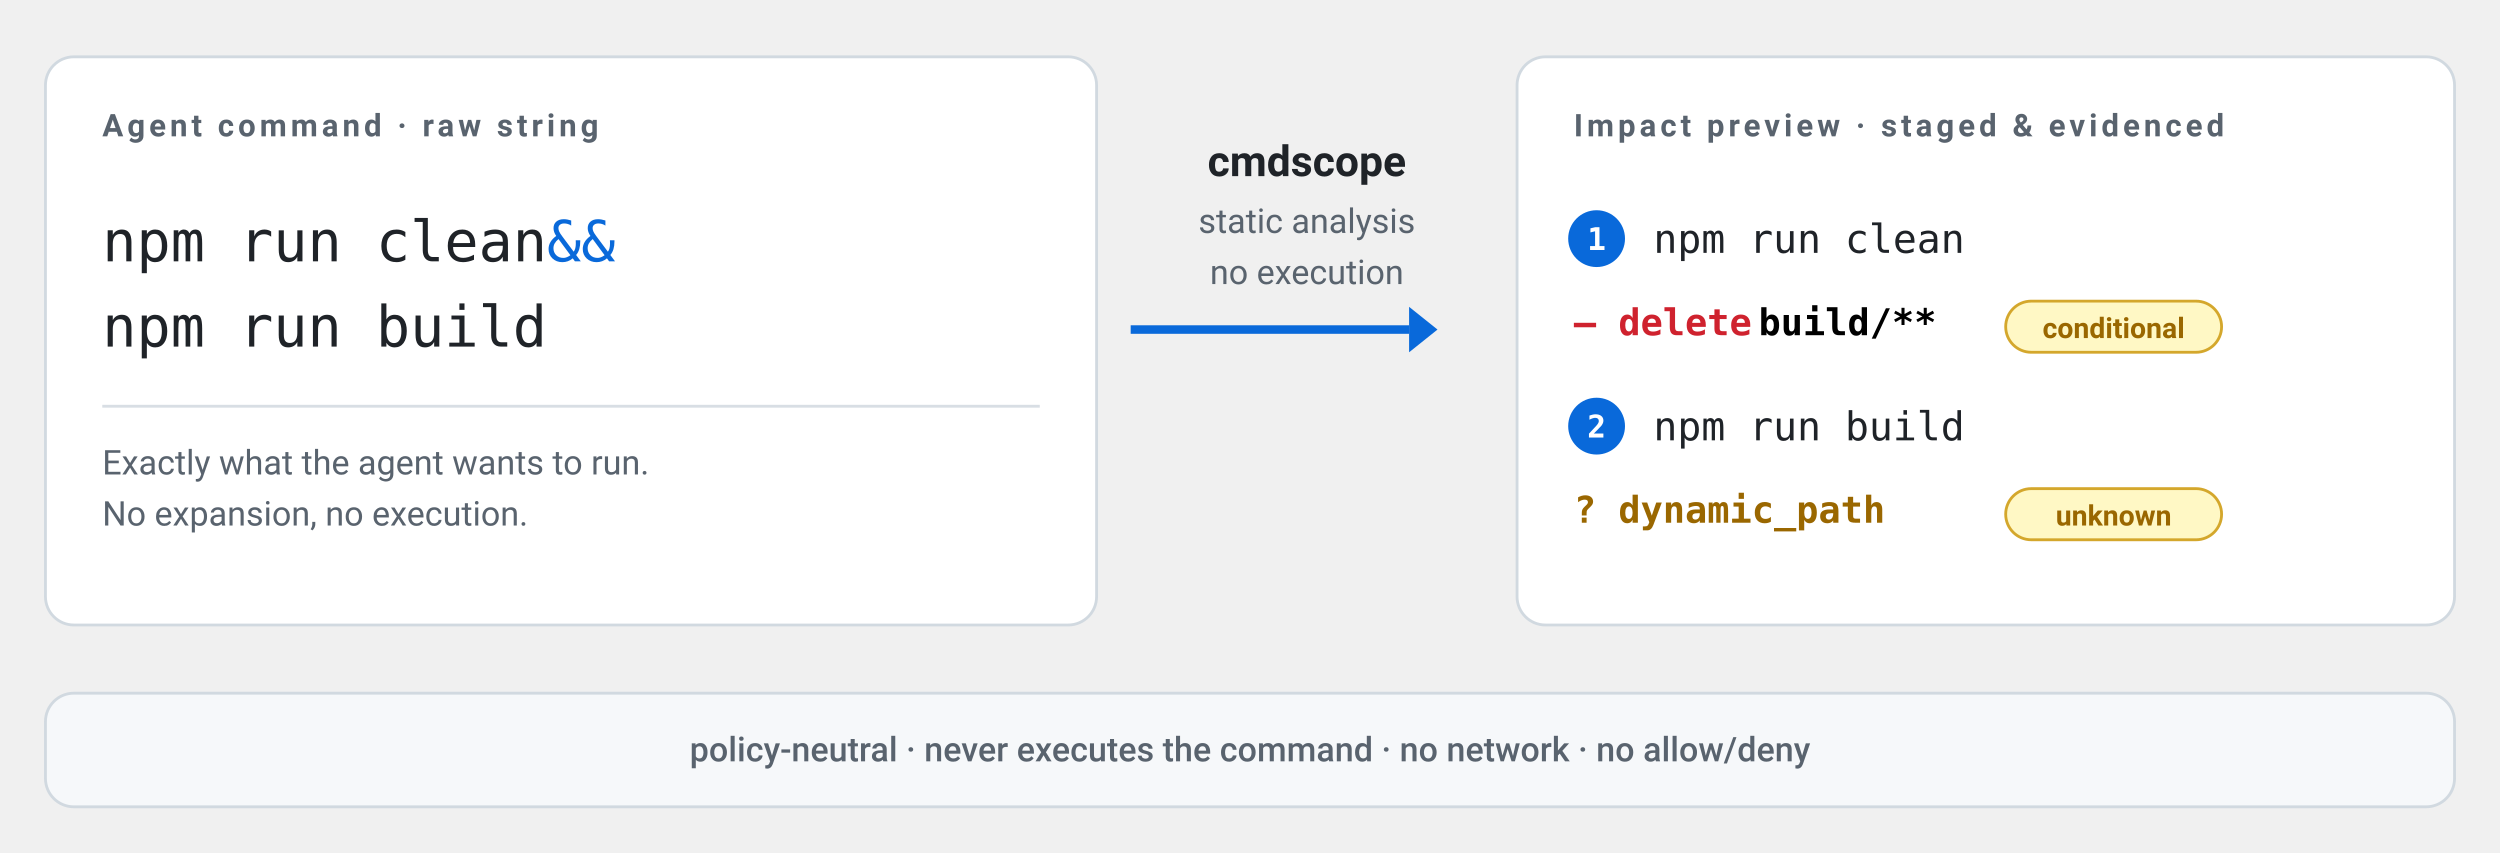
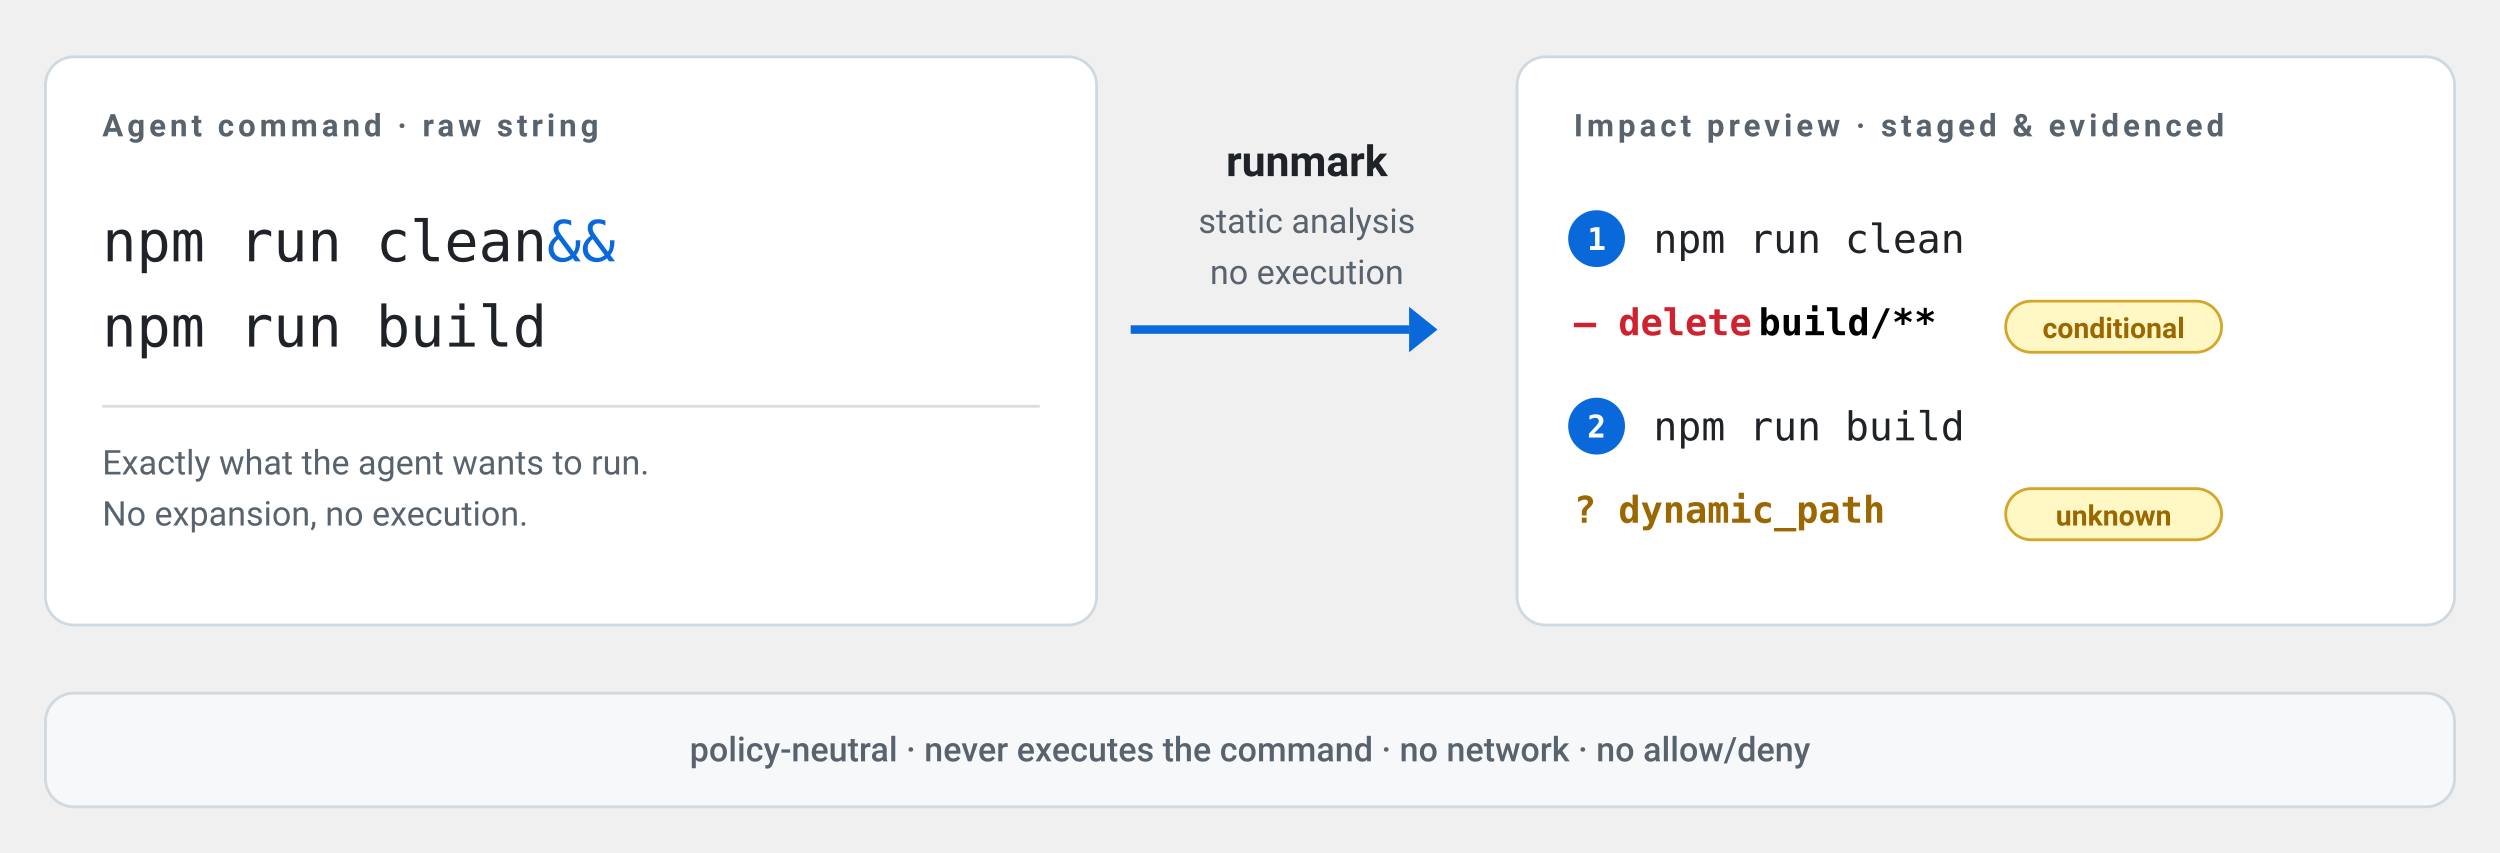
<svg xmlns="http://www.w3.org/2000/svg" width="880" height="300" viewBox="0 0 880 300" role="img" aria-labelledby="t d">
  <style>
    .sans{font-family:-apple-system,'Segoe UI',Roboto,Helvetica,Arial,sans-serif}
    .mono{font-family:'SF Mono',Menlo,Monaco,Cascadia Mono,Consolas,monospace}
    .cap{font-size:11px;font-weight:600;letter-spacing:1.4px;fill:#59636e}
    .muted{font-size:12px;fill:#59636e}
    .title{font-size:15px;font-weight:600;fill:#1f2328}
    .cmd{font-size:20px;font-weight:500;fill:#1f2328}
    .cmd-s{font-size:14px;font-weight:500;fill:#1f2328}
    .fx{font-size:13px;font-weight:600}
    .panel{fill:#ffffff;stroke:#d1d9e0}
    .chip{fill:#0969da}
    .tagbg{fill:#fff8c5;stroke:#d4a72c}
    .tagtx{fill:#9a6700}
    .amp{fill:#0969da}
    .red{fill:#cf222e}
    .footbg{fill:#f6f8fa;stroke:#d1d9e0}
  </style>
  <rect class="panel" x="16" y="20" width="370" height="200" rx="10" />
  <text class="cap sans" x="36" y="48">Agent command · raw string</text>
  <text class="cmd mono" x="36" y="92">npm run clean<tspan class="amp"> &amp;&amp; </tspan>
  </text>
  <text class="cmd mono" x="36" y="122">npm run build</text>
  <line x1="36" y1="143" x2="366" y2="143" stroke="#d8dee4" stroke-width="1" />
  <text class="muted sans" x="36" y="167">Exactly what the agent wants to run.</text>
  <text class="muted sans" x="36" y="185">No expansion, no execution.</text>
-   <text class="title sans" x="460" y="62" text-anchor="middle" fill="#0969da">cmdscope</text>
+   <text class="title sans" x="460" y="62" text-anchor="middle" fill="#0969da">runmark</text>
  <text class="muted sans" x="460" y="82" text-anchor="middle">static analysis</text>
  <text class="muted sans" x="460" y="100" text-anchor="middle">no execution</text>
  <line x1="398" y1="116" x2="496" y2="116" stroke="#0969da" stroke-width="3" />
  <path d="M496 108 L506 116 L496 124 Z" fill="#0969da" />
  <rect class="panel" x="534" y="20" width="330" height="200" rx="10" />
  <text class="cap sans" x="554" y="48">Impact preview · staged &amp; evidenced</text>
  <circle class="chip" cx="562" cy="84" r="10" />
  <text x="562" y="88" text-anchor="middle" font-size="11px" font-weight="700" fill="#ffffff" class="mono">1</text>
  <text class="cmd-s mono" x="582" y="89">npm run clean</text>
  <text class="fx mono red" x="554" y="118">— delete</text>
  <text class="fx mono" x="619" y="118">build/**</text>
  <rect class="tagbg" x="706" y="106" width="76" height="18" rx="9" />
  <text class="tagtx sans" x="744" y="119" text-anchor="middle" font-size="10px" font-weight="600">conditional</text>
  <circle class="chip" cx="562" cy="150" r="10" fill="#6e7781" />
  <text x="562" y="154" text-anchor="middle" font-size="11px" font-weight="700" fill="#ffffff" class="mono">2</text>
  <text class="cmd-s mono" x="582" y="155">npm run build</text>
  <text class="fx mono" x="554" y="184" fill="#9a6700">? dynamic_path</text>
  <rect class="tagbg" x="706" y="172" width="76" height="18" rx="9" />
  <text class="tagtx sans" x="744" y="185" text-anchor="middle" font-size="10px" font-weight="600">unknown</text>
  <rect class="footbg" x="16" y="244" width="848" height="40" rx="10" />
  <text class="muted sans" x="440" y="268" text-anchor="middle" font-size="13px" font-weight="500" fill="#424a53">
    policy-neutral · never executes the command · no network · no allow/deny
  </text>
</svg>
